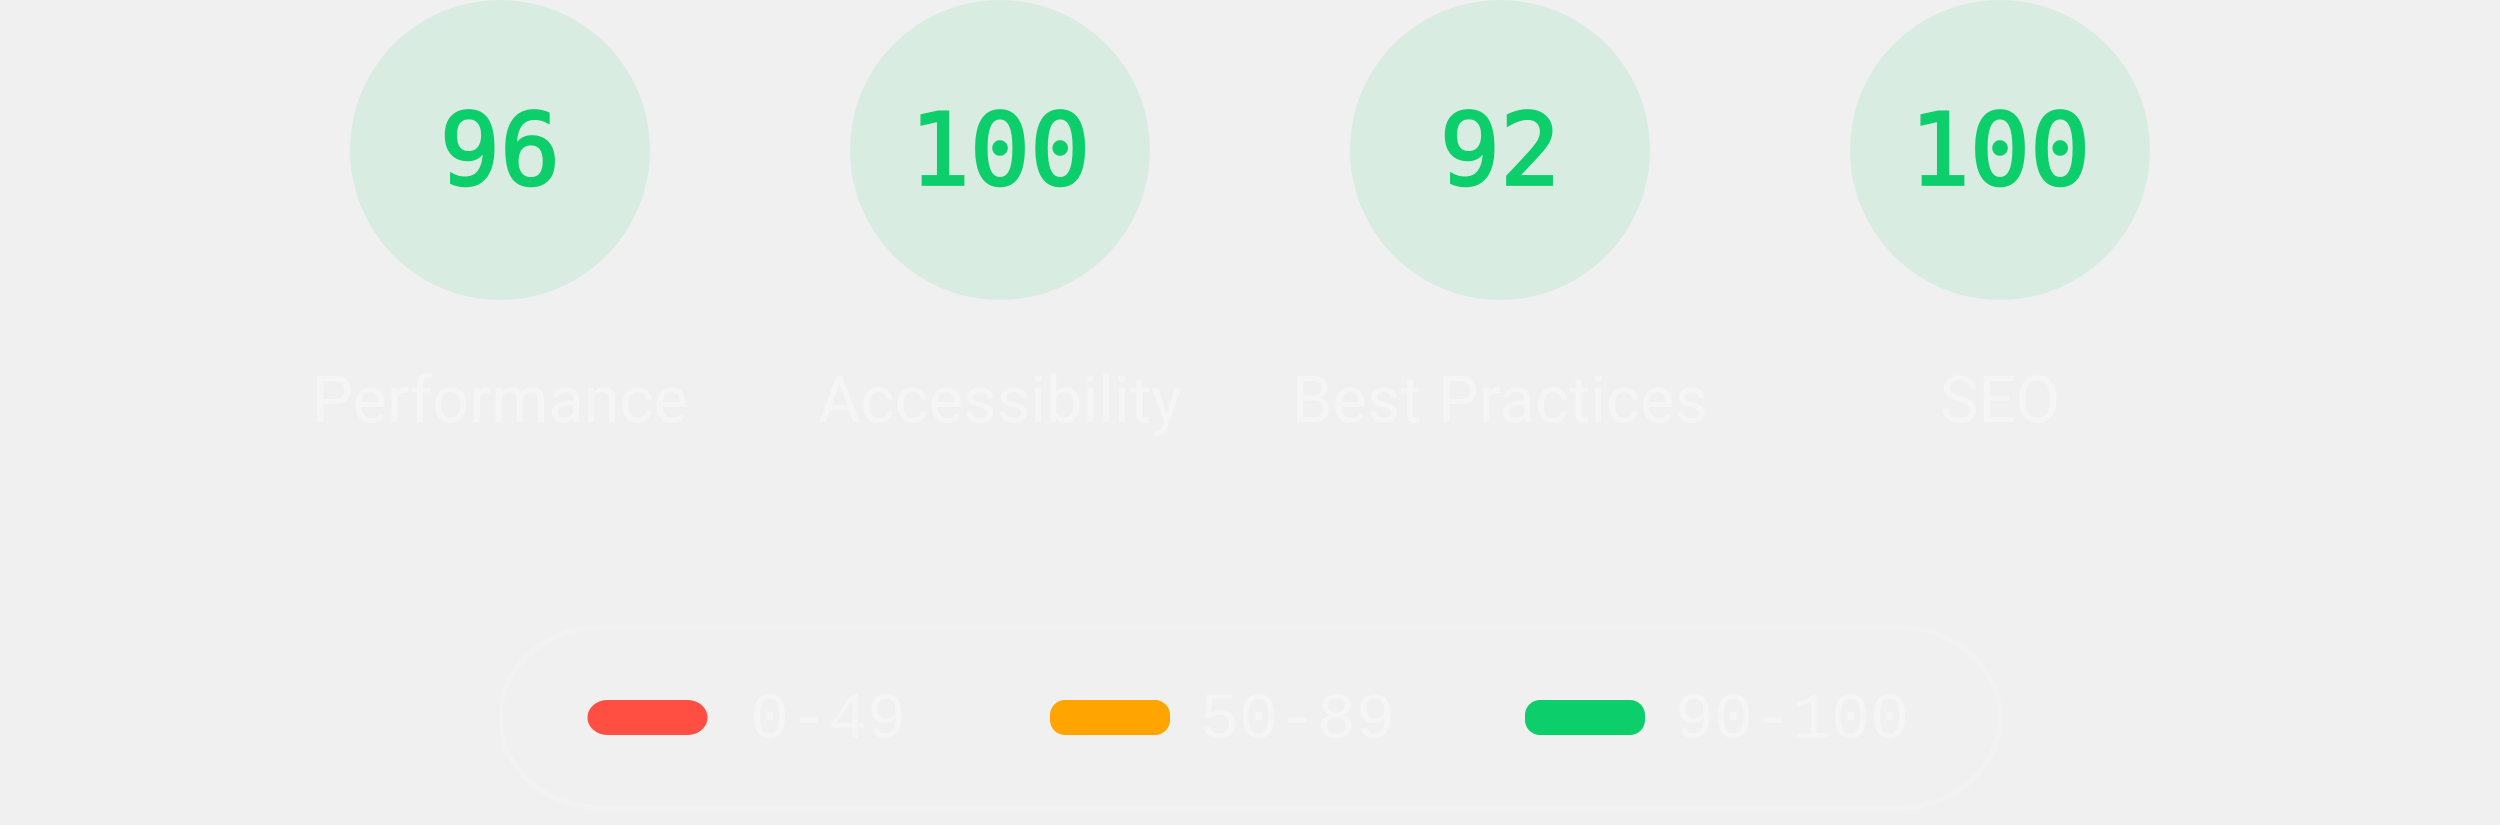
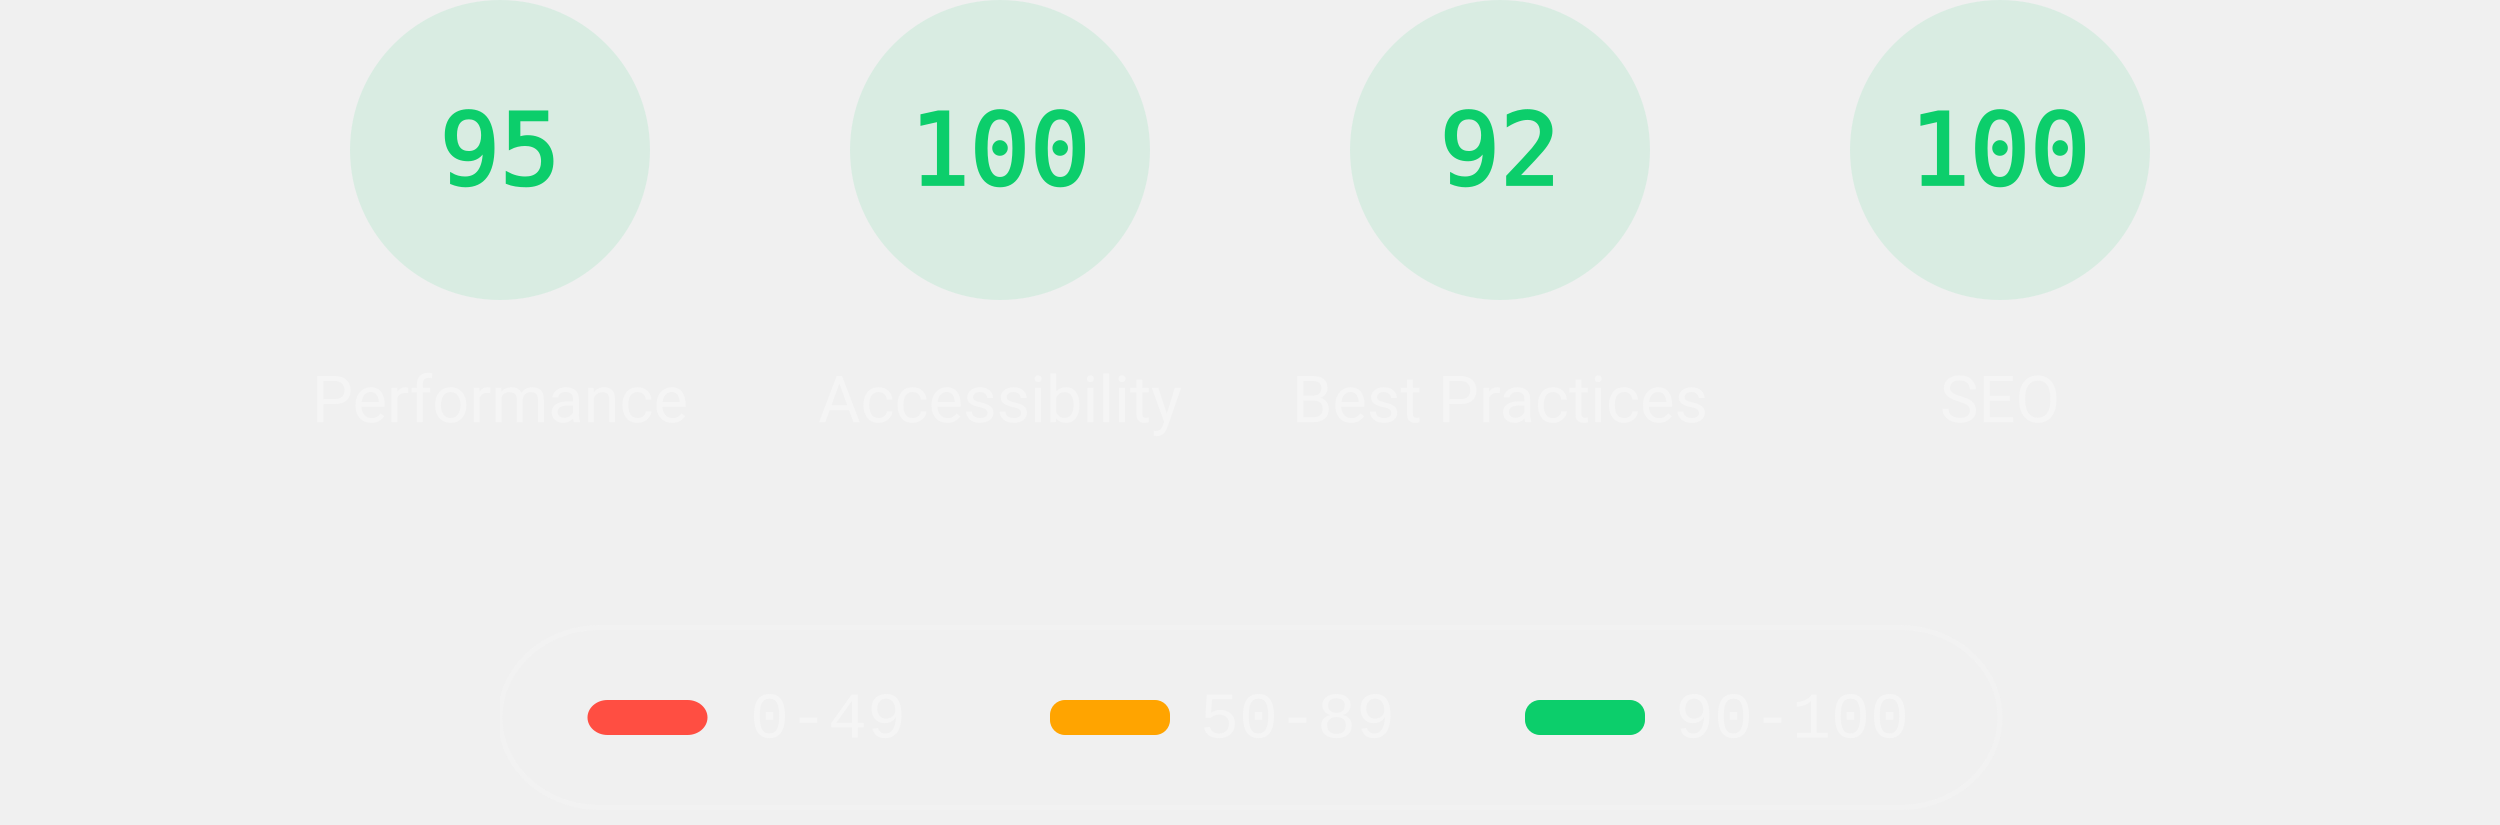
<svg xmlns="http://www.w3.org/2000/svg" class="theme--dark" fill="none" width="1000" height="330">
  <style>
			.gauge-base {
				opacity: 0.1
			}

			.gauge-arc {
				fill: none;
				animation-delay: 250ms;
				stroke-linecap: round;
				transform: rotate(-90deg);
				transform-origin: 100px 60px;
				animation: load-gauge 1s ease forwards
			}

			.guage-text {
				font-size: 40px;
				font-family: monospace;
				text-align: center
			}

			.guage-red {
				color: #ff4e42;
				fill: #ff4e42;
				stroke: #ff4e42
			}
			.guage-orange {
				color: #ffa400;
				fill: #ffa400;
				stroke: #ffa400
			}
			.guage-green {
				color: #0cce6b;
				fill: #0cce6b;
				stroke: #0cce6b
			}
			.theme--agnostic .guage-undefined {
				color: #5c5c5c;
				fill: #5c5c5c;
				stroke: #5c5c5c
			}
			.theme--light .guage-undefined {
				color: #1e1e1e;
				fill: #1e1e1e;
				stroke: #1e1e1e
			}
			.theme--dark .guage-undefined {
				color: #f5f5f5;
				fill: #f5f5f5;
				stroke: #f5f5f5
			}

			.guage-title {
				stroke: none;
				font-size: 26px;
				line-height: 26px;
				font-family: Roboto, Halvetica, Arial, sans-serif
			}
			.metric.guage-title {
				font-family: 'Courier New', Courier, monospace
			}
			.theme--agnostic .guage-title {
				color: #737373;
				fill: #737373
			}
			.theme--light .guage-title {
				color: #212121;
				fill: #212121
			}
			.theme--dark .guage-title {
				color: #f5f5f5;
				fill: #f5f5f5
			}

			@keyframes load-gauge {
				from {
					stroke-dasharray: 0 352.858
				}
			}
			.lh-gauge--pwa__disc {
				fill: #e0e0e0
			}
			.lh-gauge--pwa__logo {
				position: relative;
				fill: #b0b0b0
			}
			.lh-gauge--pwa__invisible {
				display: none
			}
			.lh-gauge--pwa__visible {
				display: inline
			}
			.guage-invisible {
				display: none
			}
			.lh-gauge--pwa__logo--primary-color {
				fill: #304ffe
			}
			.theme--agnostic .lh-gauge--pwa__logo--secondary-color {
				fill: #787878
			}
			.theme--light .lh-gauge--pwa__logo--secondary-color {
				fill: #3d3d3d
			}
			.theme--dark .lh-gauge--pwa__logo--secondary-color {
				fill: #d8b6b6
			}
			.theme--light #svg_2 {
				stroke: #00000022
			}
			.theme--agnostic #svg_2 {
				stroke: #616161
			}
			.theme--light #svg_2 {
				stroke: #00000022
			}
			.theme--dark #svg_2 {
				stroke: #f5f5f566
			}
		</style>
  <svg class="guage-div guage-perf guage-green" viewBox="0 0 200 200" width="200" height="200" x="100" y="0">
    <circle class="gauge-base" r="56" cx="100" cy="60" stroke-width="8" />
-     <circle class="gauge-arc guage-arc-1" r="56" cx="100" cy="60" stroke-width="8" style="stroke-dasharray: 337.784, 351.858;" />
-     <text class="guage-text" x="100px" y="60px" alignment-baseline="central" dominant-baseline="central" text-anchor="middle">96</text>
+     <circle class="gauge-arc guage-arc-1" r="56" cx="100" cy="60" stroke-width="8" style="stroke-dasharray: 334.265, 351.858;" />
+     <text class="guage-text" x="100px" y="60px" alignment-baseline="central" dominant-baseline="central" text-anchor="middle">95</text>
    <text class="guage-title" x="100px" y="160px" alignment-baseline="central" dominant-baseline="central" text-anchor="middle">Performance</text>
  </svg>
  <svg class="guage-div guage-acc guage-green" viewBox="0 0 200 200" width="200" height="200" x="300" y="0">
    <circle class="gauge-base" r="56" cx="100" cy="60" stroke-width="8" />
    <circle class="gauge-arc guage-arc-2" r="56" cx="100" cy="60" stroke-width="8" style="stroke-dasharray: 351.858, 351.858;" />
    <text class="guage-text" x="100px" y="60px" alignment-baseline="central" dominant-baseline="central" text-anchor="middle">100</text>
    <text class="guage-title" x="100px" y="160px" alignment-baseline="central" dominant-baseline="central" text-anchor="middle">Accessibility</text>
  </svg>
  <svg class="guage-div guage-best guage-green" viewBox="0 0 200 200" width="200" height="200" x="500" y="0">
    <circle class="gauge-base" r="56" cx="100" cy="60" stroke-width="8" />
    <circle class="gauge-arc guage-arc-3" r="56" cx="100" cy="60" stroke-width="8" style="stroke-dasharray: 323.709, 351.858;" />
    <text class="guage-text" x="100px" y="60px" alignment-baseline="central" dominant-baseline="central" text-anchor="middle">92</text>
    <text class="guage-title" x="100px" y="160px" alignment-baseline="central" dominant-baseline="central" text-anchor="middle">Best Practices</text>
  </svg>
  <svg class="guage-div guage-seo guage-green" viewBox="0 0 200 200" width="200" height="200" x="700" y="0">
    <circle class="gauge-base" r="56" cx="100" cy="60" stroke-width="8" />
    <circle class="gauge-arc guage-arc-4" r="56" cx="100" cy="60" stroke-width="8" style="stroke-dasharray: 351.858, 351.858;" />
    <text class="guage-text" x="100px" y="60px" alignment-baseline="central" dominant-baseline="central" text-anchor="middle">100</text>
    <text class="guage-title" x="100px" y="160px" alignment-baseline="central" dominant-baseline="central" text-anchor="middle">SEO</text>
  </svg>
  <svg class="guage-div guage-pwa guage-invisible" viewBox="0 0 200 200" width="200" height="200" x="900" y="0">
    <svg viewBox="0 0 60 60" width="112" height="112" x="44" y="4">
      <defs>
        <linearGradient id="lh-gauge--pwa__check-circle__gradient-0" x1="50%" y1="0%" x2="50%" y2="100%">
          <stop stop-color="#00C852" offset="0%" />
          <stop stop-color="#009688" offset="100%" />
        </linearGradient>
        <linearGradient id="lh-gauge--pwa__installable__shadow-gradient-0" x1="76.056%" x2="24.111%" y1="82.995%" y2="24.735%">
          <stop stop-color="#A5D6A7" offset="0%" />
          <stop stop-color="#80CBC4" offset="100%" />
        </linearGradient>
        <linearGradient id="lh-gauge--pwa__fast-reliable__shadow-gradient-0" x1="76.056%" y1="82.995%" x2="25.678%" y2="26.493%">
          <stop stop-color="#64B5F6" offset="0%" />
          <stop stop-color="#2979FF" offset="100%" />
        </linearGradient>
        <g id="lh-gauge--pwa__fast-reliable-badge-0">
          <circle fill="#FFFFFF" cx="10" cy="10" r="10" />
          <path fill="#304FFE" d="M10 3.58l5.25 2.34v3.5c0 3.23-2.24 6.26-5.25 7-3.01-.74-5.25-3.77-5.25-7v-3.5L10 3.58zm-.47 10.74l2.76-4.83.03-.07c.04-.08 0-.24-.22-.24h-1.64l.47-3.26h-.47l-2.7 4.77c-.02.01.05-.1-.04.05-.09.16-.1.31.18.31h1.63l-.47 3.27h.47z" />
        </g>
        <g id="lh-gauge--pwa__installable-badge-0">
          <circle fill="#FFFFFF" cx="10" cy="10" r="10" />
          <path fill="#009688" d="M10 4.167A5.835 5.835 0 0 0 4.167 10 5.835 5.835 0 0 0 10 15.833 5.835 5.835 0 0 0 15.833 10 5.835 5.835 0 0 0 10 4.167zm2.917 6.416h-2.334v2.334H9.417v-2.334H7.083V9.417h2.334V7.083h1.166v2.334h2.334v1.166z" />
        </g>
      </defs>
      <g stroke="none" fill-rule="nonzero">
        <circle class="lh-gauge--pwa__disc" cx="30" cy="30" r="30" />
        <g class="lh-gauge--pwa__logo">
          <path d="M35.66 19.39l.7-1.75h2L37.4 15 38.6 12l3.4 9h-2.51l-.58-1.61z" />
          <path d="M33.52 21l3.65-9h-2.42l-2.5 5.82L30.5 12h-1.86l-1.9 5.82-1.35-2.65-1.21 3.72L25.4 21h2.38l1.72-5.2 1.64 5.2z" />
          <path fill-rule="nonzero" d="M20.3 17.91h1.48c.45 0 .85-.05 1.2-.15l.39-1.18 1.07-3.3a2.64 2.64 0 0 0-.28-.37c-.55-.6-1.36-.91-2.42-.91H18v9h2.3V17.9zm1.96-3.84c.22.22.33.5.33.87 0 .36-.1.65-.29.87-.2.23-.59.35-1.15.35h-.86v-2.41h.87c.52 0 .89.1 1.1.32z" />
        </g>
        <rect class="lh-gauge--pwa__component lh-gauge--pwa__na-line lh-gauge--pwa__invisible" fill="#FFFFFF" x="20" y="32" width="20" height="4" rx="2" />
        <g class="lh-gauge--pwa__component lh-gauge--pwa__fast-reliable-badge lh-gauge--pwa__invisible" transform="translate(20, 29)">
          <path fill="url(#lh-gauge--pwa__fast-reliable__shadow-gradient-0)" d="M33.63 19.49A30 30 0 0 1 16.2 30.36L3 17.14 17.14 3l16.49 16.49z" />
          <use href="#lh-gauge--pwa__fast-reliable-badge-0" />
        </g>
        <g class="lh-gauge--pwa__component lh-gauge--pwa__installable-badge lh-gauge--pwa__invisible" transform="translate(20, 29)">
          <path fill="url(#lh-gauge--pwa__installable__shadow-gradient-0)" d="M33.629 19.487c-4.272 5.453-10.391 9.39-17.415 10.869L3 17.142 17.142 3 33.63 19.487z" />
          <use href="#lh-gauge--pwa__installable-badge-0" />
        </g>
        <g class="lh-gauge--pwa__component lh-gauge--pwa__fast-reliable-installable-badges lh-gauge--pwa__invisible">
          <g transform="translate(8, 29)">
            <path fill="url(#lh-gauge--pwa__fast-reliable__shadow-gradient-0)" d="M16.321 30.463L3 17.143 17.142 3l22.365 22.365A29.864 29.864 0 0 1 22 31c-1.942 0-3.84-.184-5.679-.537z" />
            <use href="#lh-gauge--pwa__fast-reliable-badge-0" />
          </g>
          <g transform="translate(32, 29)">
            <path fill="url(#lh-gauge--pwa__installable__shadow-gradient-0)" d="M25.982 11.84a30.107 30.107 0 0 1-13.08 15.203L3 17.143 17.142 3l8.84 8.84z" />
            <use href="#lh-gauge--pwa__installable-badge-0" />
          </g>
        </g>
        <g class="lh-gauge--pwa__component lh-gauge--pwa__check-circle lh-gauge--pwa__invisible" transform="translate(18, 28)">
          <circle fill="#FFFFFF" cx="12" cy="12" r="12" />
          <path fill="url(#lh-gauge--pwa__check-circle__gradient-0)" d="M12 2a10 10 0 1 0 0 20 10 10 0 0 0 0-20zm-2 15l-5-5 1.41-1.41L10 14.17l7.59-7.59L19 8l-9 9z" />
        </g>
      </g>
    </svg>
    <text class="guage-title" y="160px" alignment-baseline="central" dominant-baseline="central" text-anchor="middle">
      <tspan x="100px" dy="-6px">Progressive</tspan>
      <tspan x="100px" dy="30px">Web App</tspan>
    </text>
  </svg>
  <svg width="604" height="76" x="200" y="250">
    <g>
      <rect fill="none" id="canvas_background" height="80" width="604" y="-1" x="-1" />
      <g display="none" overflow="visible" y="0" x="0" height="100%" width="100%" id="canvasGrid">
        <rect fill="url(#gridpattern)" stroke-width="0" y="0" x="0" height="100%" width="100%" />
      </g>
    </g>
    <g>
      <rect fill-opacity="0" stroke-width="2" rx="40" id="svg_2" height="72" width="600" y="1" x="0" fill="#000000" />
      <rect stroke="#000" rx="8" id="svg_3" height="14" width="48" y="30" x="35" stroke-opacity="null" stroke-width="0" fill="#ff4e42" />
      <rect stroke="#000" rx="6" id="svg_4" height="14" width="48" y="30" x="220" stroke-opacity="null" stroke-width="0" fill="#ffa400" />
      <rect stroke="#000" rx="6" id="svg_5" height="14" width="48" y="30" x="410" stroke-opacity="null" stroke-width="0" fill="#0cce6b" />
      <text class="metric guage-title" xml:space="preserve" text-anchor="start" font-size="26" id="svg_6" y="45" x="100" stroke-opacity="null" stroke-width="0" stroke="#000">0-49</text>
      <text class="metric guage-title" xml:space="preserve" text-anchor="start" font-size="26" id="svg_7" y="45" x="280" stroke-opacity="null" stroke-width="0" stroke="#000">50-89</text>
      <text class="metric guage-title" xml:space="preserve" text-anchor="start" font-size="26" id="svg_8" y="45" x="470" stroke-opacity="null" stroke-width="0" stroke="#000">90-100</text>
    </g>
  </svg>
</svg>
